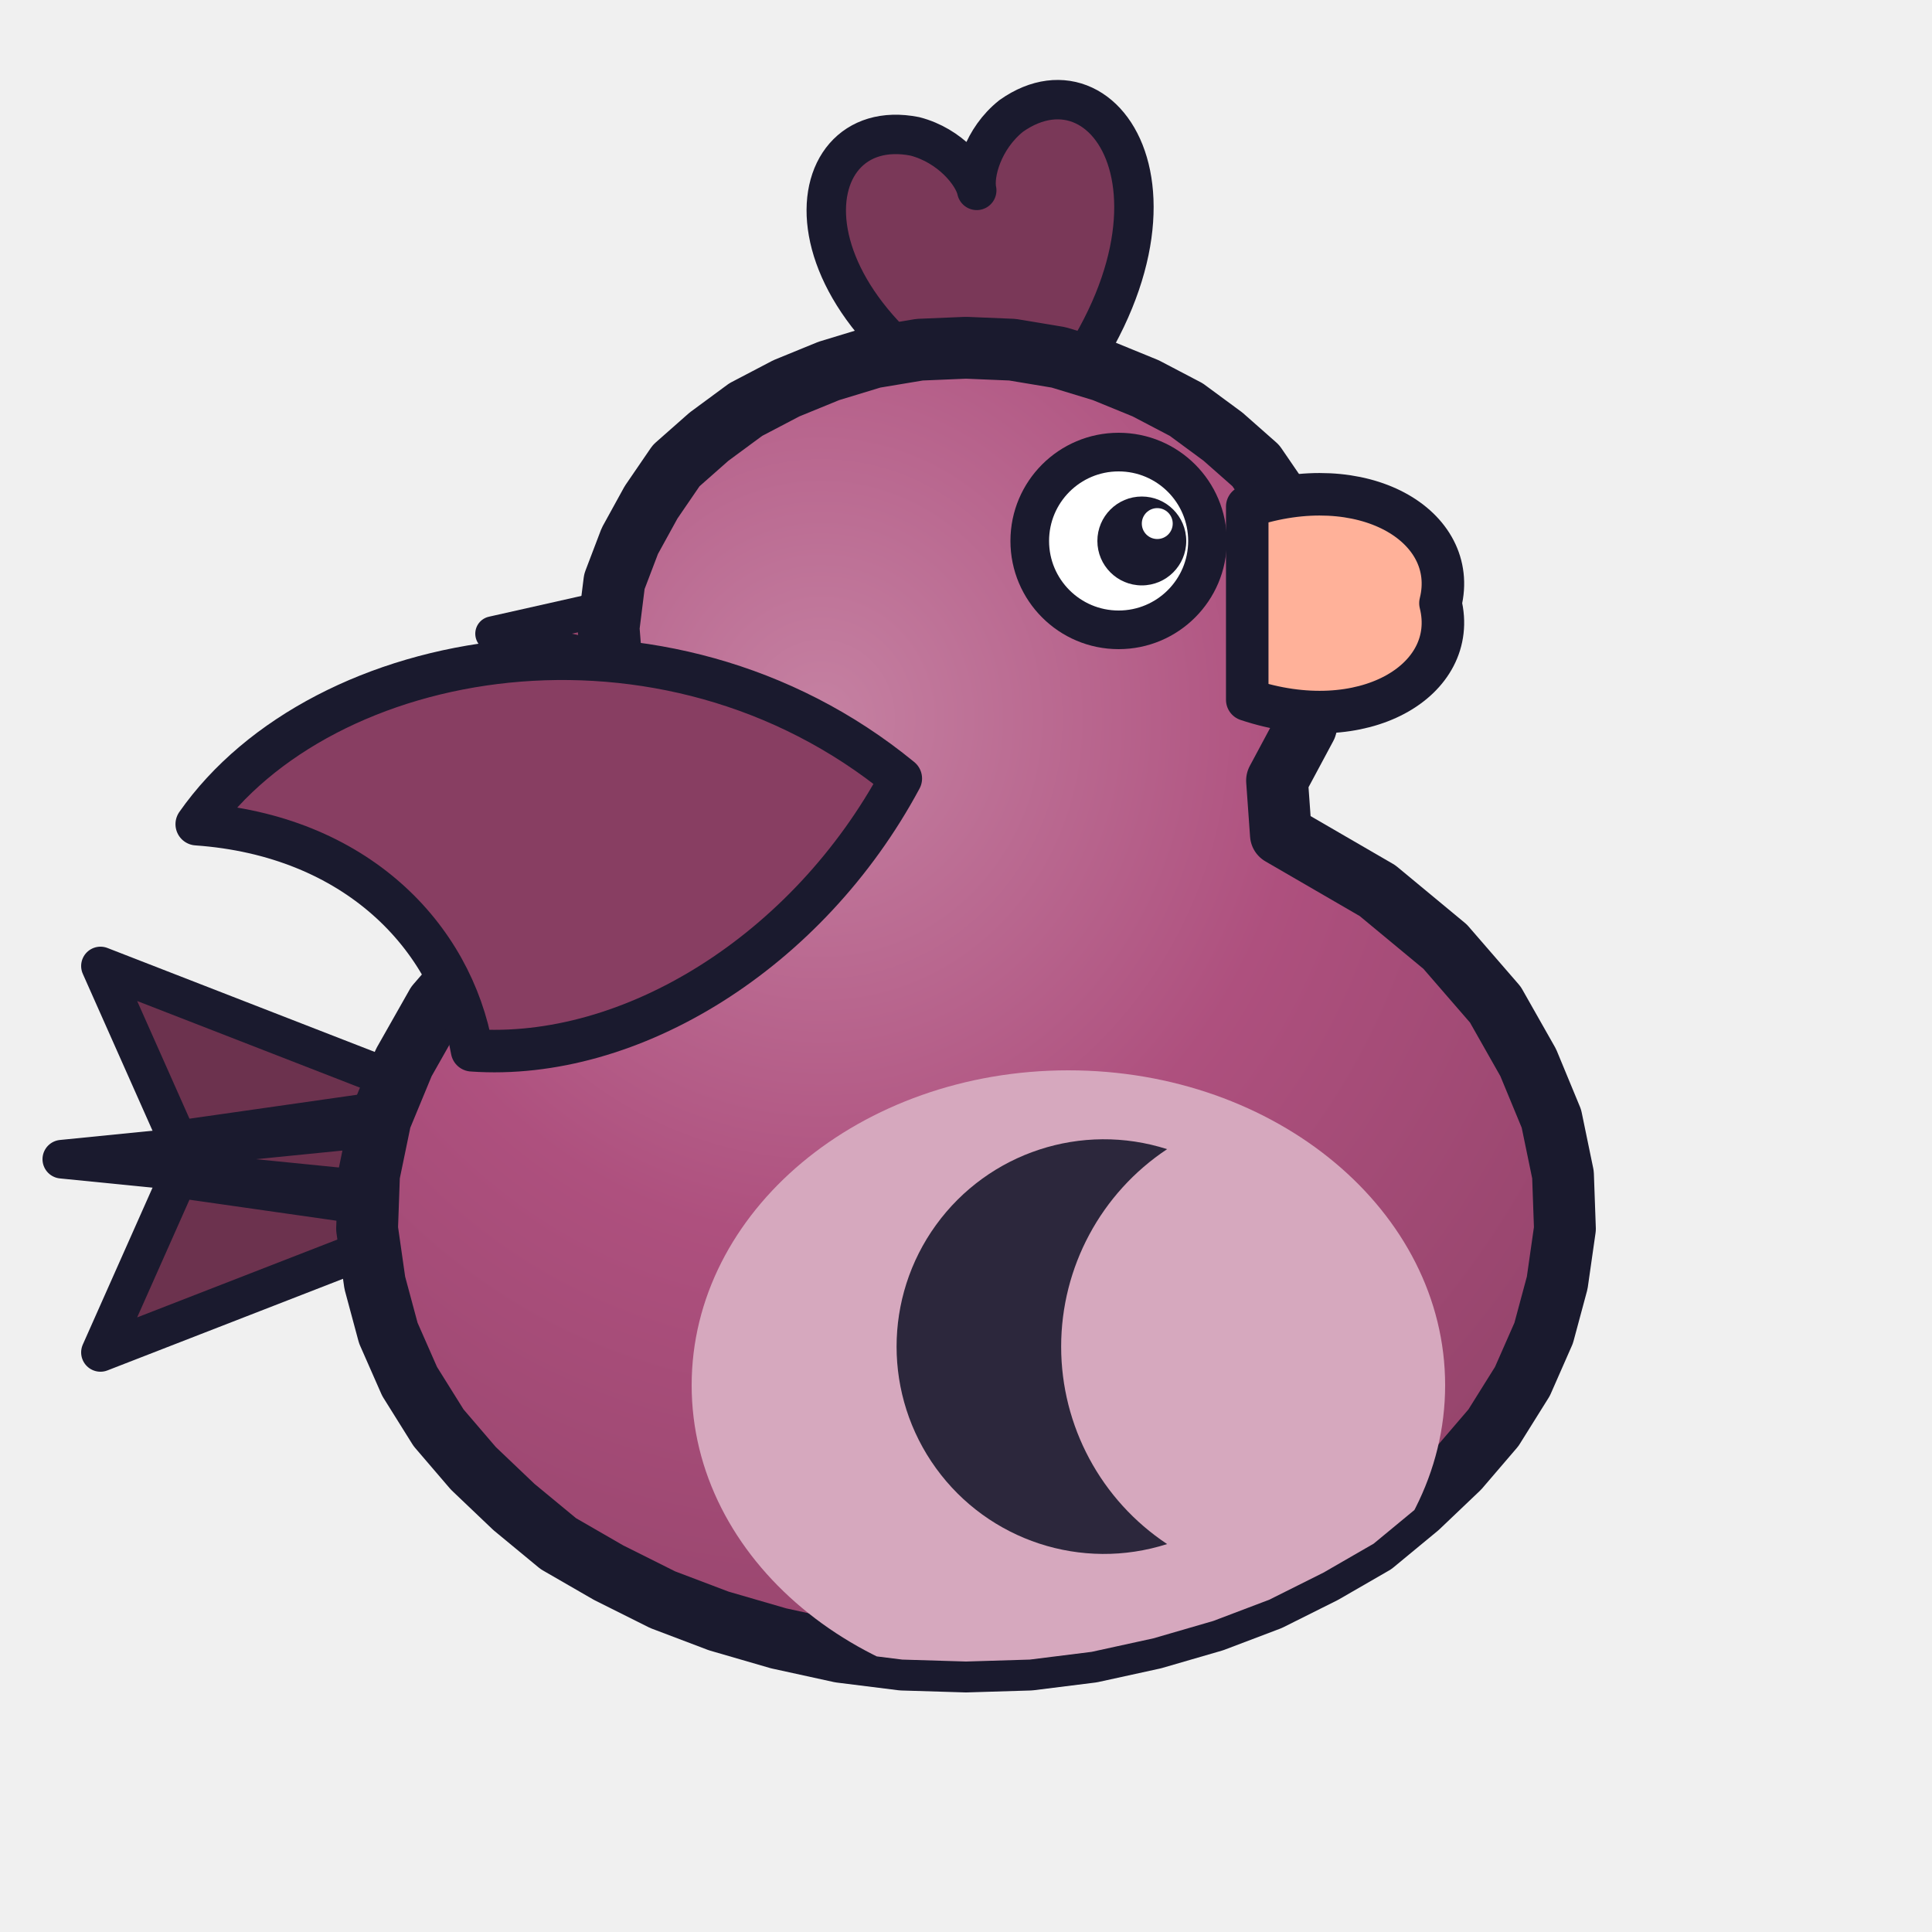
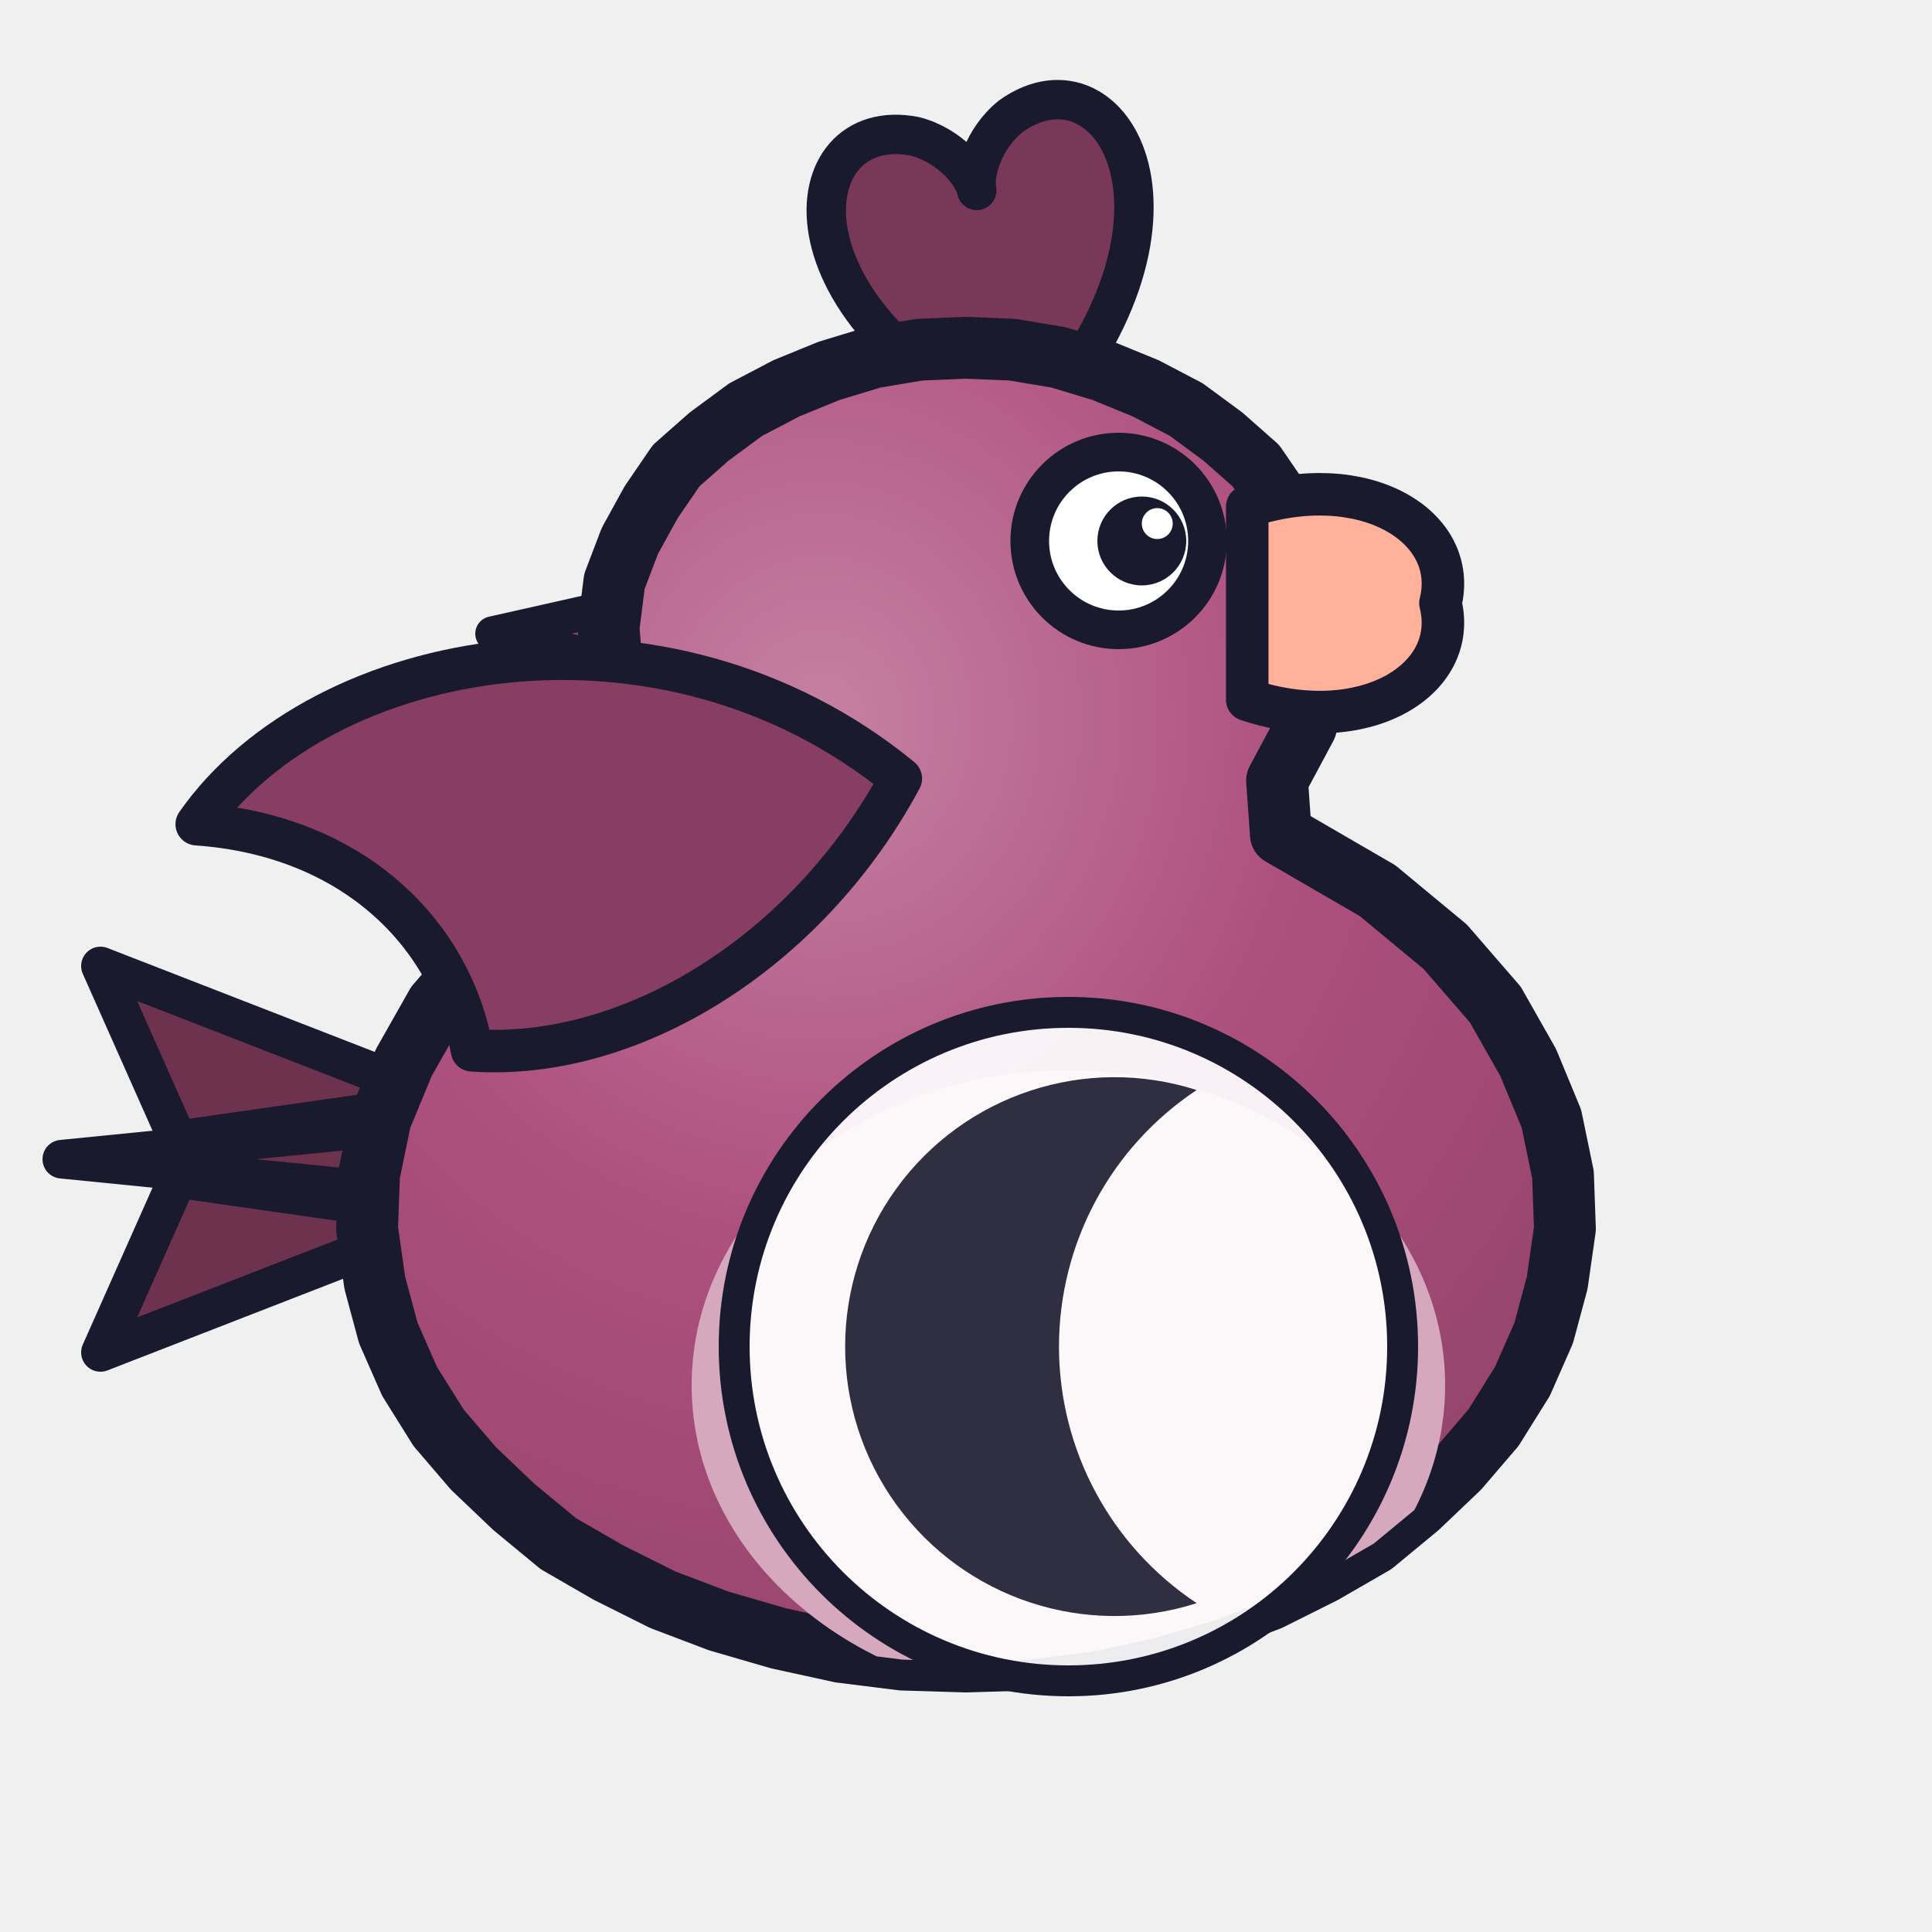
- <svg xmlns="http://www.w3.org/2000/svg" viewBox="0 0 100 100" data-kind="color" data-color="pink" data-side-frame="4" data-ver="5" data-character="복숭">
+ <svg xmlns="http://www.w3.org/2000/svg" viewBox="0 0 100 100" data-kind="color" data-color="pink" data-side-frame="4" data-ver="7a" data-character="복숭">
  <defs>
    <radialGradient id="gspink" cx="38%" cy="28%" r="80%">
      <stop offset="0" stop-color="#C581A2" />
      <stop offset=".5" stop-color="#AE507E" />
      <stop offset="1" stop-color="#94446B" />
    </radialGradient>
    <clipPath id="cspink">
      <path d="M50 18 52.4 18.1 54.8 18.5 57.1 19.2 59.3 20.1 61.4 21.2 63.3 22.6 65 24.1 66.3 26 67.4 28 68.2 30.1 68.5 32.5 68.3 35 67.6 37.6 66.1 40.4 66.3 43.2 71.3 46.1 74.8 49 77.4 52 79.1 55 80.3 57.9 80.9 60.8 81 63.6 80.6 66.4 79.9 69 78.8 71.5 77.3 73.9 75.5 76 73.4 78 71.1 79.9 68.5 81.4 65.7 82.8 62.8 83.9 59.7 84.8 56.5 85.5 53.3 85.9 50 86 46.7 85.9 43.5 85.5 40.3 84.8 37.2 83.9 34.3 82.8 31.5 81.4 28.9 79.9 26.6 78 24.5 76 22.7 73.9 21.2 71.5 20.1 69 19.4 66.4 19 63.6 19.1 60.8 19.7 57.9 20.9 55 22.6 52 25.2 49 28.7 46.1 33.7 43.2 33.9 40.4 32.4 37.6 31.7 35 31.5 32.5 31.8 30.1 32.6 28 33.7 26 35 24.1 36.7 22.6 38.6 21.2 40.7 20.1 42.9 19.2 45.2 18.5 47.6 18.1Z" />
    </clipPath>
  </defs>
  <g fill="#6C324E" stroke="#1A1A2E" stroke-width="2" stroke-linejoin="round">
    <path d="M23.2 57 L5.2 50 L9.2 59Z" />
    <path d="M23.2 63 L5.2 70 L9.2 61Z" />
    <path d="M23.2 58 L3.2 60 L23.2 62Z" />
  </g>
  <g transform="translate(52.5 19) rotate(-12) scale(.85)">
    <path d="M0 4 C-14 -6 -10 -18 -3 -15 C-1 -14 0 -12 0 -11 C0 -12 1 -14 3 -15 C10 -18 14 -6 0 4Z" fill="#7A3858" stroke="#1A1A2E" stroke-width="2.4" stroke-linejoin="round" />
  </g>
  <path transform="translate(0 -2)" d="M33.5 33 L25.5 34.8 L33.5 36.6Z" fill="#96456C" stroke="#1A1A2E" stroke-width="1.8" stroke-linejoin="round" />
  <path transform="translate(0 -2)" d="M33.5 36.4 L25.5 38.2 L33.5 40Z" fill="#96456C" stroke="#1A1A2E" stroke-width="1.8" stroke-linejoin="round" />
  <path d="M50 18 52.4 18.1 54.8 18.5 57.1 19.2 59.3 20.1 61.4 21.2 63.3 22.6 65 24.1 66.3 26 67.4 28 68.2 30.1 68.5 32.5 68.3 35 67.6 37.6 66.1 40.4 66.3 43.2 71.3 46.1 74.8 49 77.4 52 79.1 55 80.3 57.9 80.9 60.8 81 63.6 80.6 66.4 79.9 69 78.8 71.5 77.3 73.9 75.5 76 73.4 78 71.1 79.9 68.5 81.4 65.7 82.8 62.8 83.9 59.7 84.8 56.5 85.5 53.3 85.9 50 86 46.7 85.9 43.5 85.5 40.3 84.8 37.2 83.9 34.3 82.8 31.5 81.4 28.9 79.9 26.6 78 24.5 76 22.7 73.9 21.2 71.5 20.1 69 19.4 66.4 19 63.6 19.1 60.8 19.7 57.9 20.9 55 22.6 52 25.2 49 28.7 46.1 33.7 43.2 33.9 40.4 32.4 37.6 31.7 35 31.5 32.5 31.8 30.1 32.6 28 33.7 26 35 24.1 36.7 22.6 38.6 21.2 40.7 20.1 42.9 19.2 45.2 18.5 47.6 18.1Z" fill="url(#gspink)" stroke="#1A1A2E" stroke-width="3.2" stroke-linejoin="round" />
  <g clip-path="url(#cspink)">
    <ellipse cx="55.3" cy="71.7" rx="19.5" ry="16.3" fill="#D6A8BE" />
  </g>
-   <g transform="translate(55.3 69.7) scale(0.511) translate(-50 -50)">
+   <circle cx="55.3" cy="69.7" r="17.3" fill="#FFFFFF" fill-opacity=".92" stroke="#1A1A2E" stroke-width="1.6" />
+   <g transform="translate(55.3 69.7) scale(0.664) translate(-50 -50)">
    <path d="M60 30 A21 21 0 1 0 60 70 A24 24 0 0 1 60 30z" fill="#1A1A2E" fill-opacity=".9" />
  </g>
  <path d="M62.2 18.5.6 Q57.9 16 53.5 19.4" fill="none" stroke="#1A1A2E" stroke-width="3" stroke-linecap="round" />
  <circle cx="57.9" cy="28" r="4.6" fill="#fff" stroke="#1A1A2E" stroke-width="2" />
  <circle cx="59.1" cy="28" r="2.3" fill="#1A1A2E" />
  <circle cx="59.9" cy="27.1" r="0.8" fill="#fff" />
  <path d="M64.557 26.22 C70.557 24.22 75.557 27.22 74.557 31.22 C75.557 35.22 70.557 38.22 64.557 36.22Z" fill="#FFB199" stroke="#1A1A2E" stroke-width="2.2" stroke-linejoin="round" />
  <path d="M64.557 26.22 C70.557 24.22 75.557 27.22 74.557 31.22 C75.557 35.22 70.557 38.22 64.557 36.22Z" fill="none" stroke="#fff" stroke-opacity=".0" />
  <g transform="rotate(-10 48.3 40)">
    <path d="M48.3 40 C38 28 20 28 12 36 C20 38 24 44 24 50 C32 52 42 48 48.3 40Z" transform="translate(-1.7 0)" fill="#883E62" stroke="#1A1A2E" stroke-width="2.2" stroke-linejoin="round" />
  </g>
</svg>
